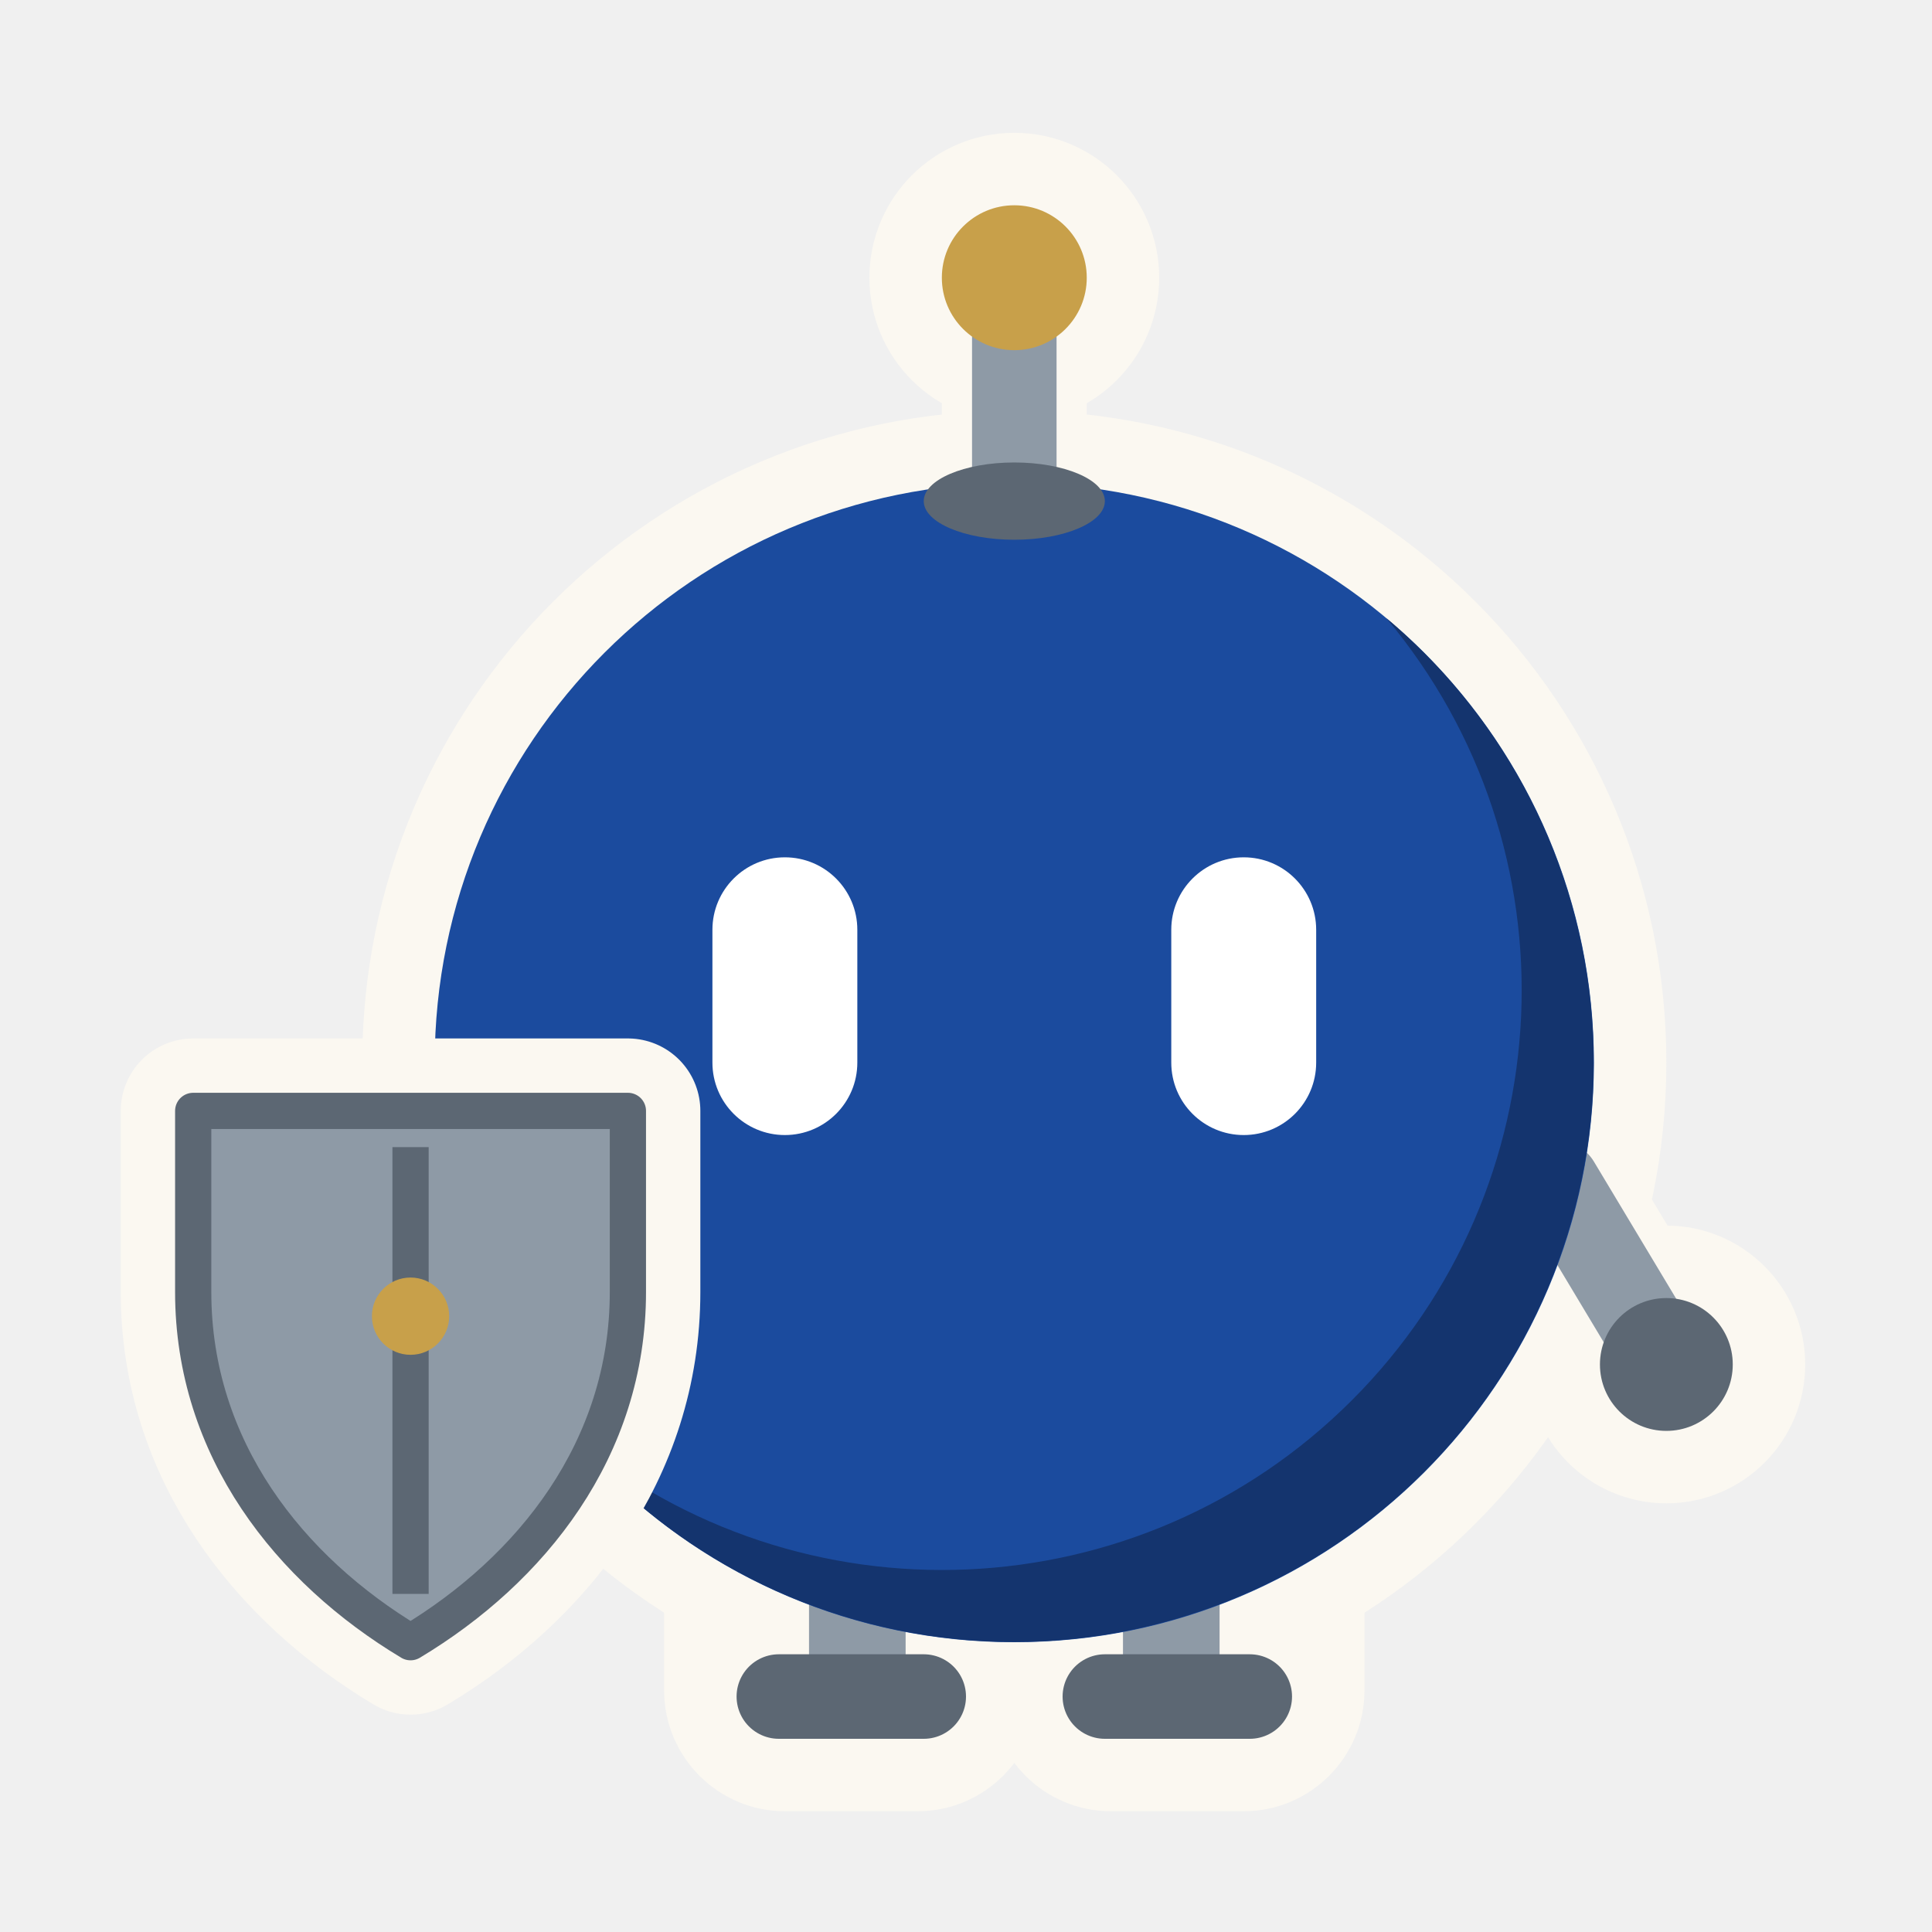
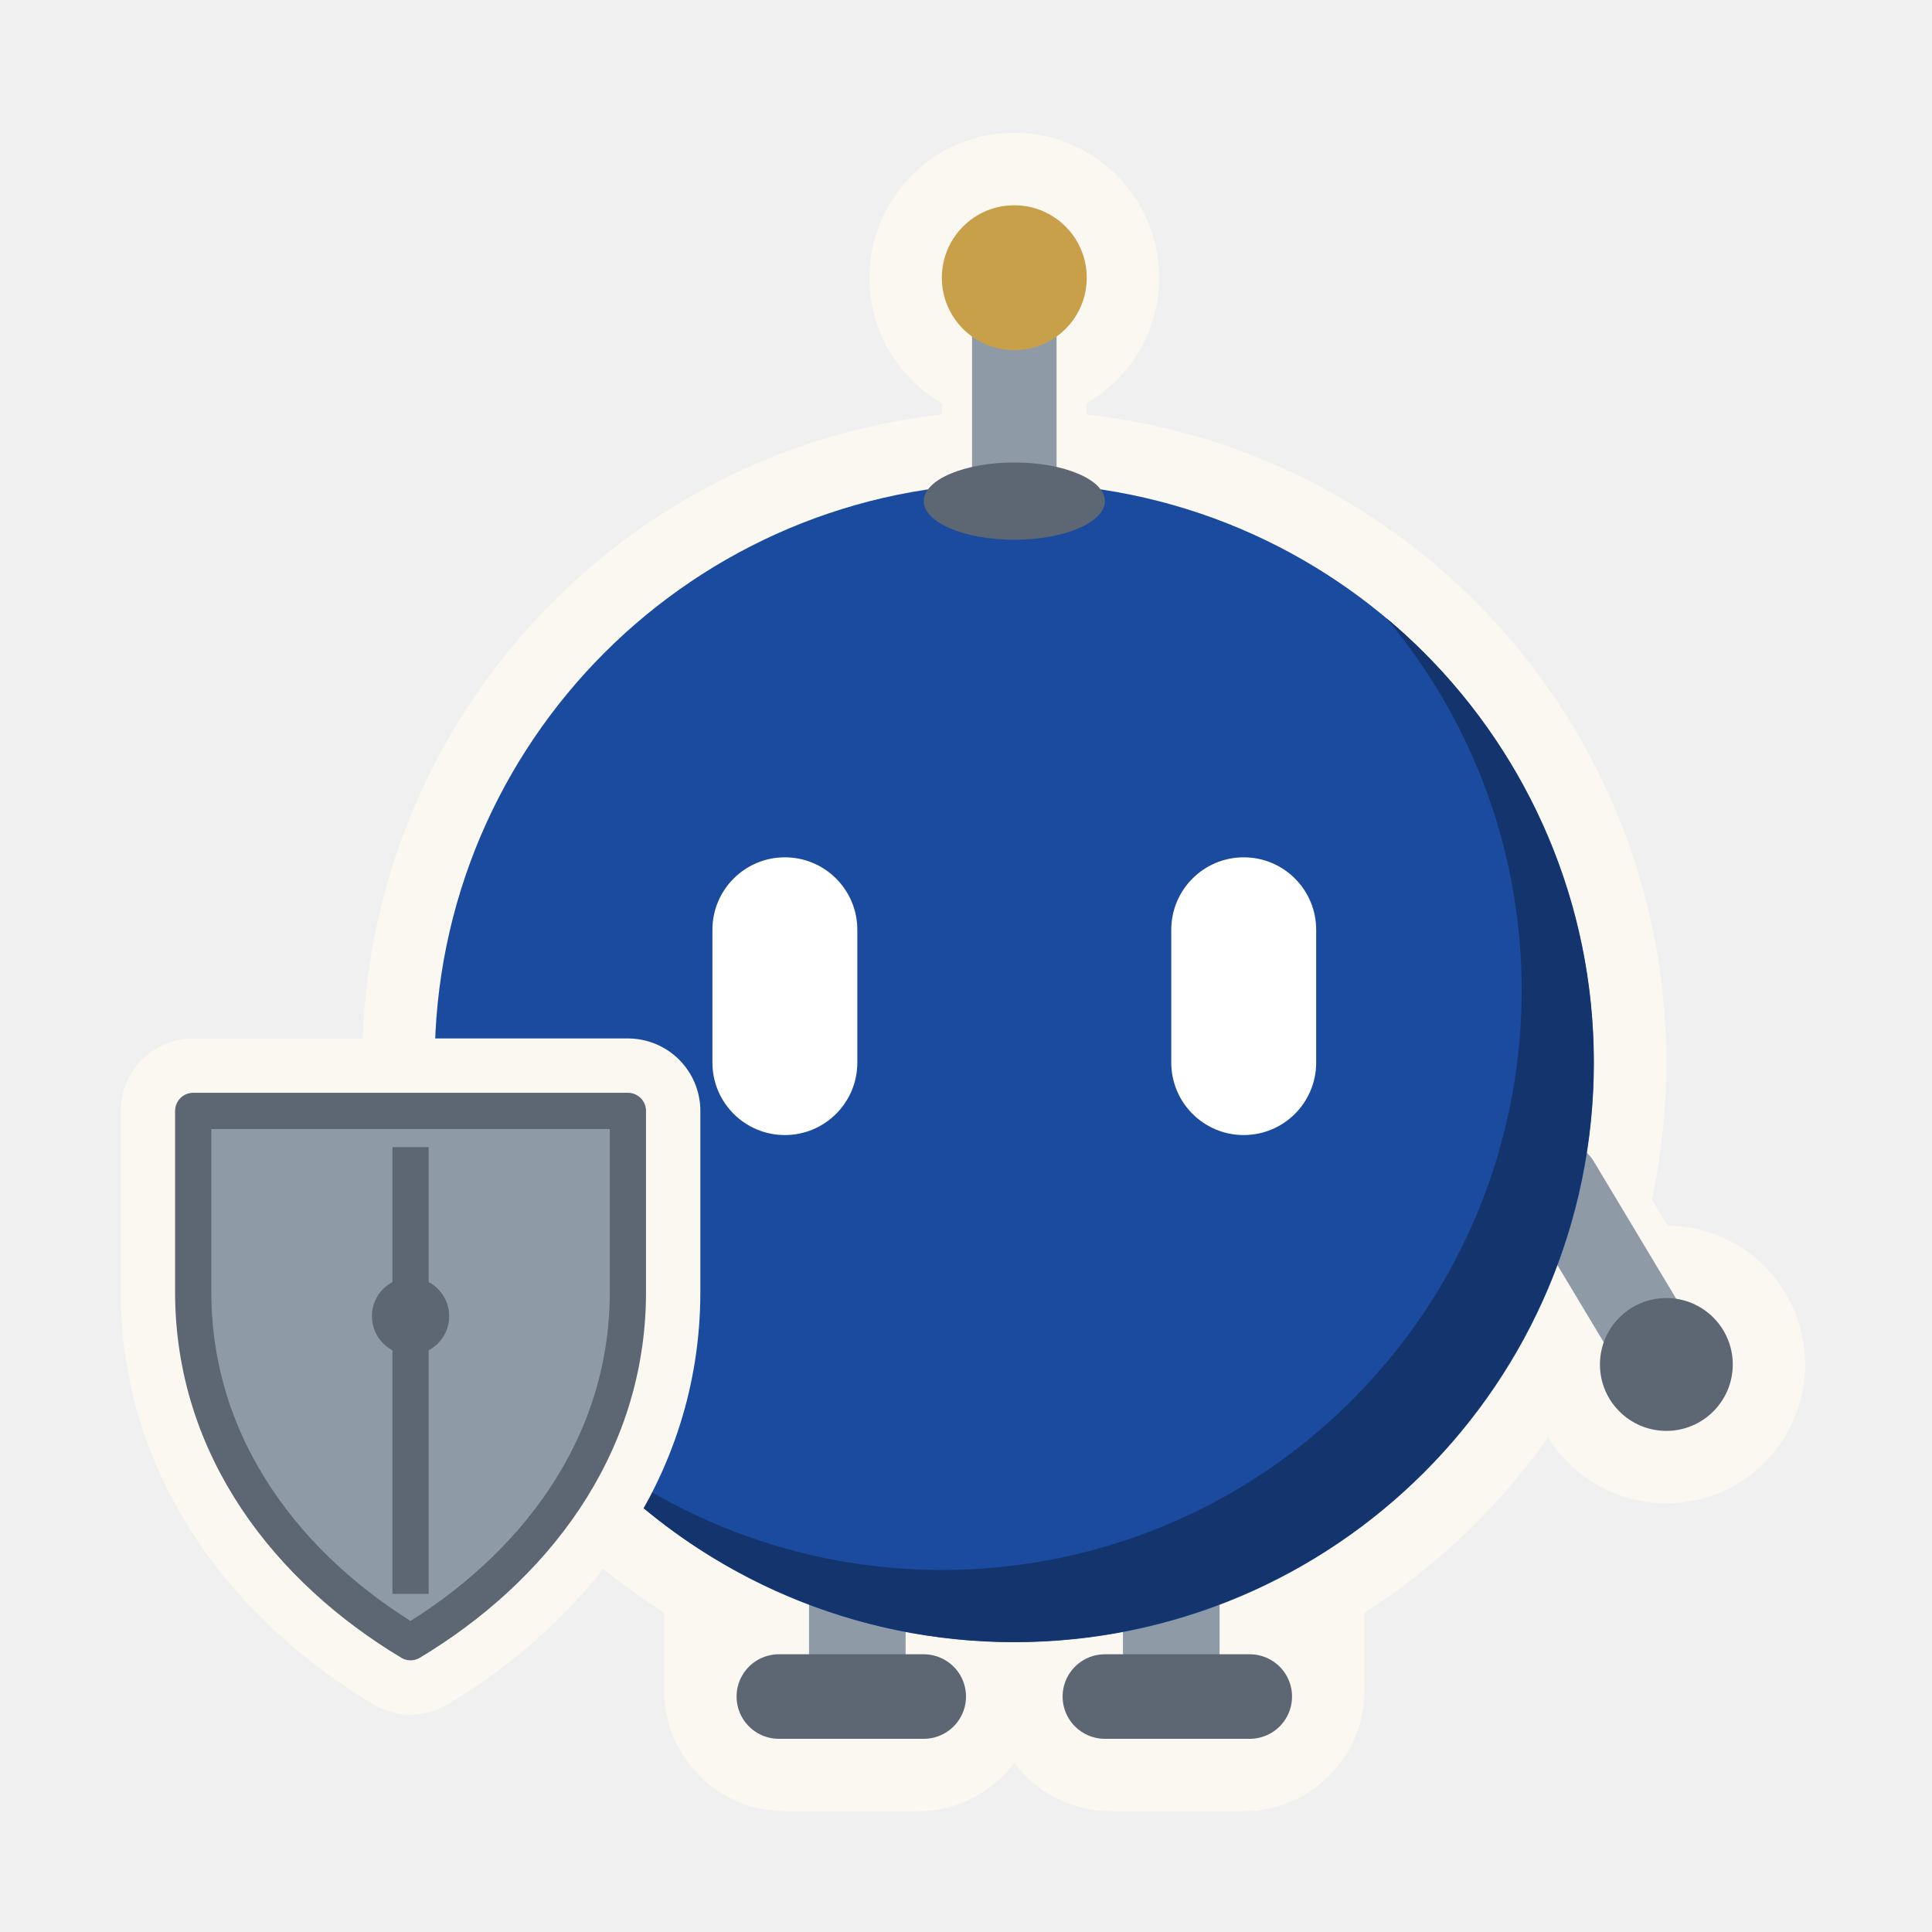
<svg xmlns="http://www.w3.org/2000/svg" viewBox="0 0 160 160" width="160" height="160" role="img">
  <style>
  /* An img-embedded SVG gets a viewport equal to its rendered box, so this
     matches the data-size="sm" bucket (48px and under) that module.css
     names. Served as image/svg+xml it is parsed as strict XML, so this stays
     in CDATA and free of raw angle brackets. */
  @media (max-width: 48px) { .detail { display: none; } }
</style>
  <g transform="translate(24 12)">
    <g fill="#FBF8F1" stroke="#FBF8F1" stroke-width="12" stroke-linejoin="round" stroke-linecap="round">
      <circle cx="60" cy="76" r="48" />
      <path d="M60 30V11" fill="none" />
      <circle cx="60" cy="11" r="6" />
      <path d="M18 92L10 101M105 86L114 101" fill="none" />
      <circle cx="10" cy="101" r="5.5" />
      <circle cx="114" cy="101" r="5.5" />
      <rect x="37" y="112" width="19" height="20" rx="4" />
      <rect x="64" y="112" width="19" height="20" rx="4" />
    </g>
    <path d="M18 92L10 101M105 86L114 101" stroke="#8E9AA6" stroke-width="7" stroke-linecap="round" />
    <circle cx="10" cy="101" r="5.5" fill="#5C6773" />
    <circle cx="114" cy="101" r="5.5" fill="#5C6773" />
    <path d="M47 112v16M73 112v16" stroke="#8E9AA6" stroke-width="8" />
    <path d="M40.5 128.5h12M67.5 128.5h12" stroke="#5C6773" stroke-width="7" stroke-linecap="round" />
    <path d="M60 29V14" stroke="#8E9AA6" stroke-width="7" stroke-linecap="round" />
    <circle cx="60" cy="11" r="6" fill="#C8A04A" />
    <circle cx="60" cy="76" r="48" fill="#1B4B9E" />
    <path d="M90.81 39.19A48 48 0 1 1 23.19 106.81A48 48 0 0 0 90.81 39.19Z" fill="#14346E" />
    <g class="detail">
      <ellipse cx="60" cy="29.5" rx="7.5" ry="3.2" fill="#5C6773" />
    </g>
    <g fill="#FFFFFF">
      <rect x="35" y="59" width="12" height="23" rx="6" />
      <rect x="73" y="59" width="12" height="23" rx="6" />
    </g>
    <g fill="#FBF8F1" stroke="#FBF8F1" stroke-width="12" stroke-linejoin="round" stroke-linecap="round">
      <path d="M-8 80H28V95C28 108 20 118 10 124C0 118-8 108-8 95Z" />
    </g>
    <path d="M-8 80H28V95C28 108 20 118 10 124C0 118-8 108-8 95Z" fill="#8E9AA6" stroke="#5C6773" stroke-width="3" stroke-linejoin="round" />
    <g class="detail">
      <path d="M10 83V120" stroke="#5C6773" stroke-width="3" />
-       <circle cx="10" cy="97" r="3.2" fill="#C8A04A" />
+       <circle cx="10" cy="97" r="3.2" fill="#5C6773" />
    </g>
  </g>
</svg>
